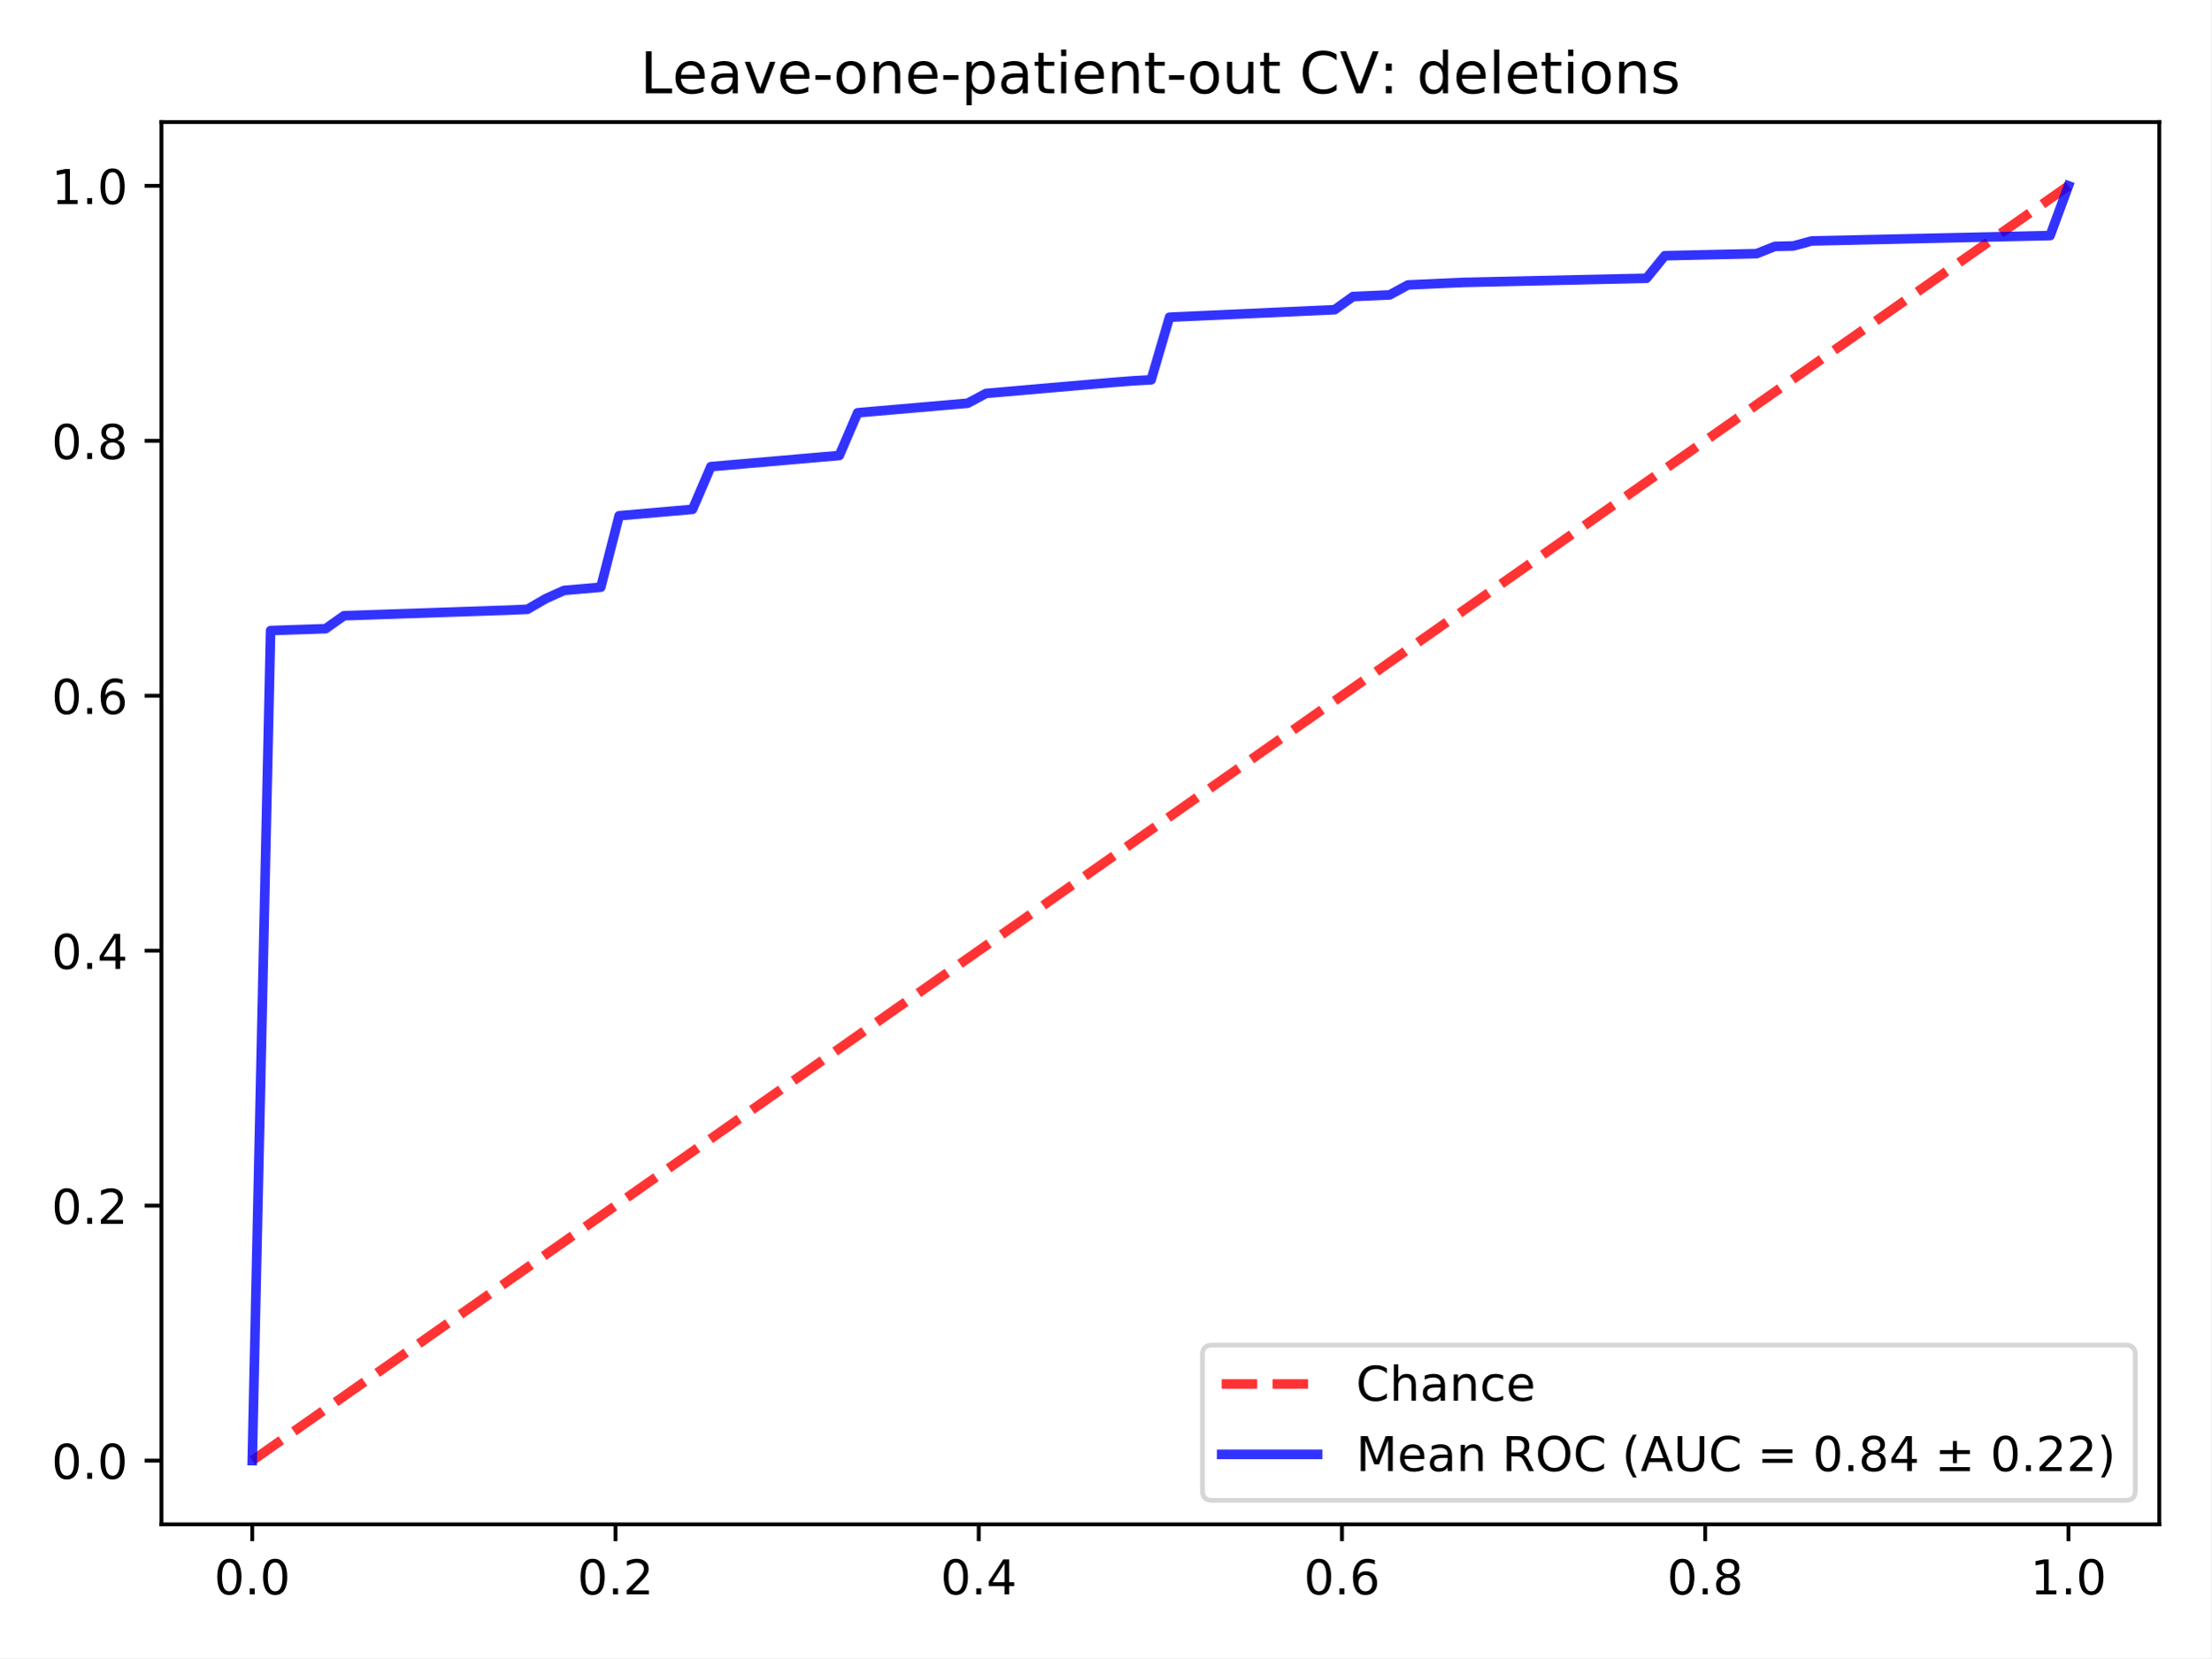
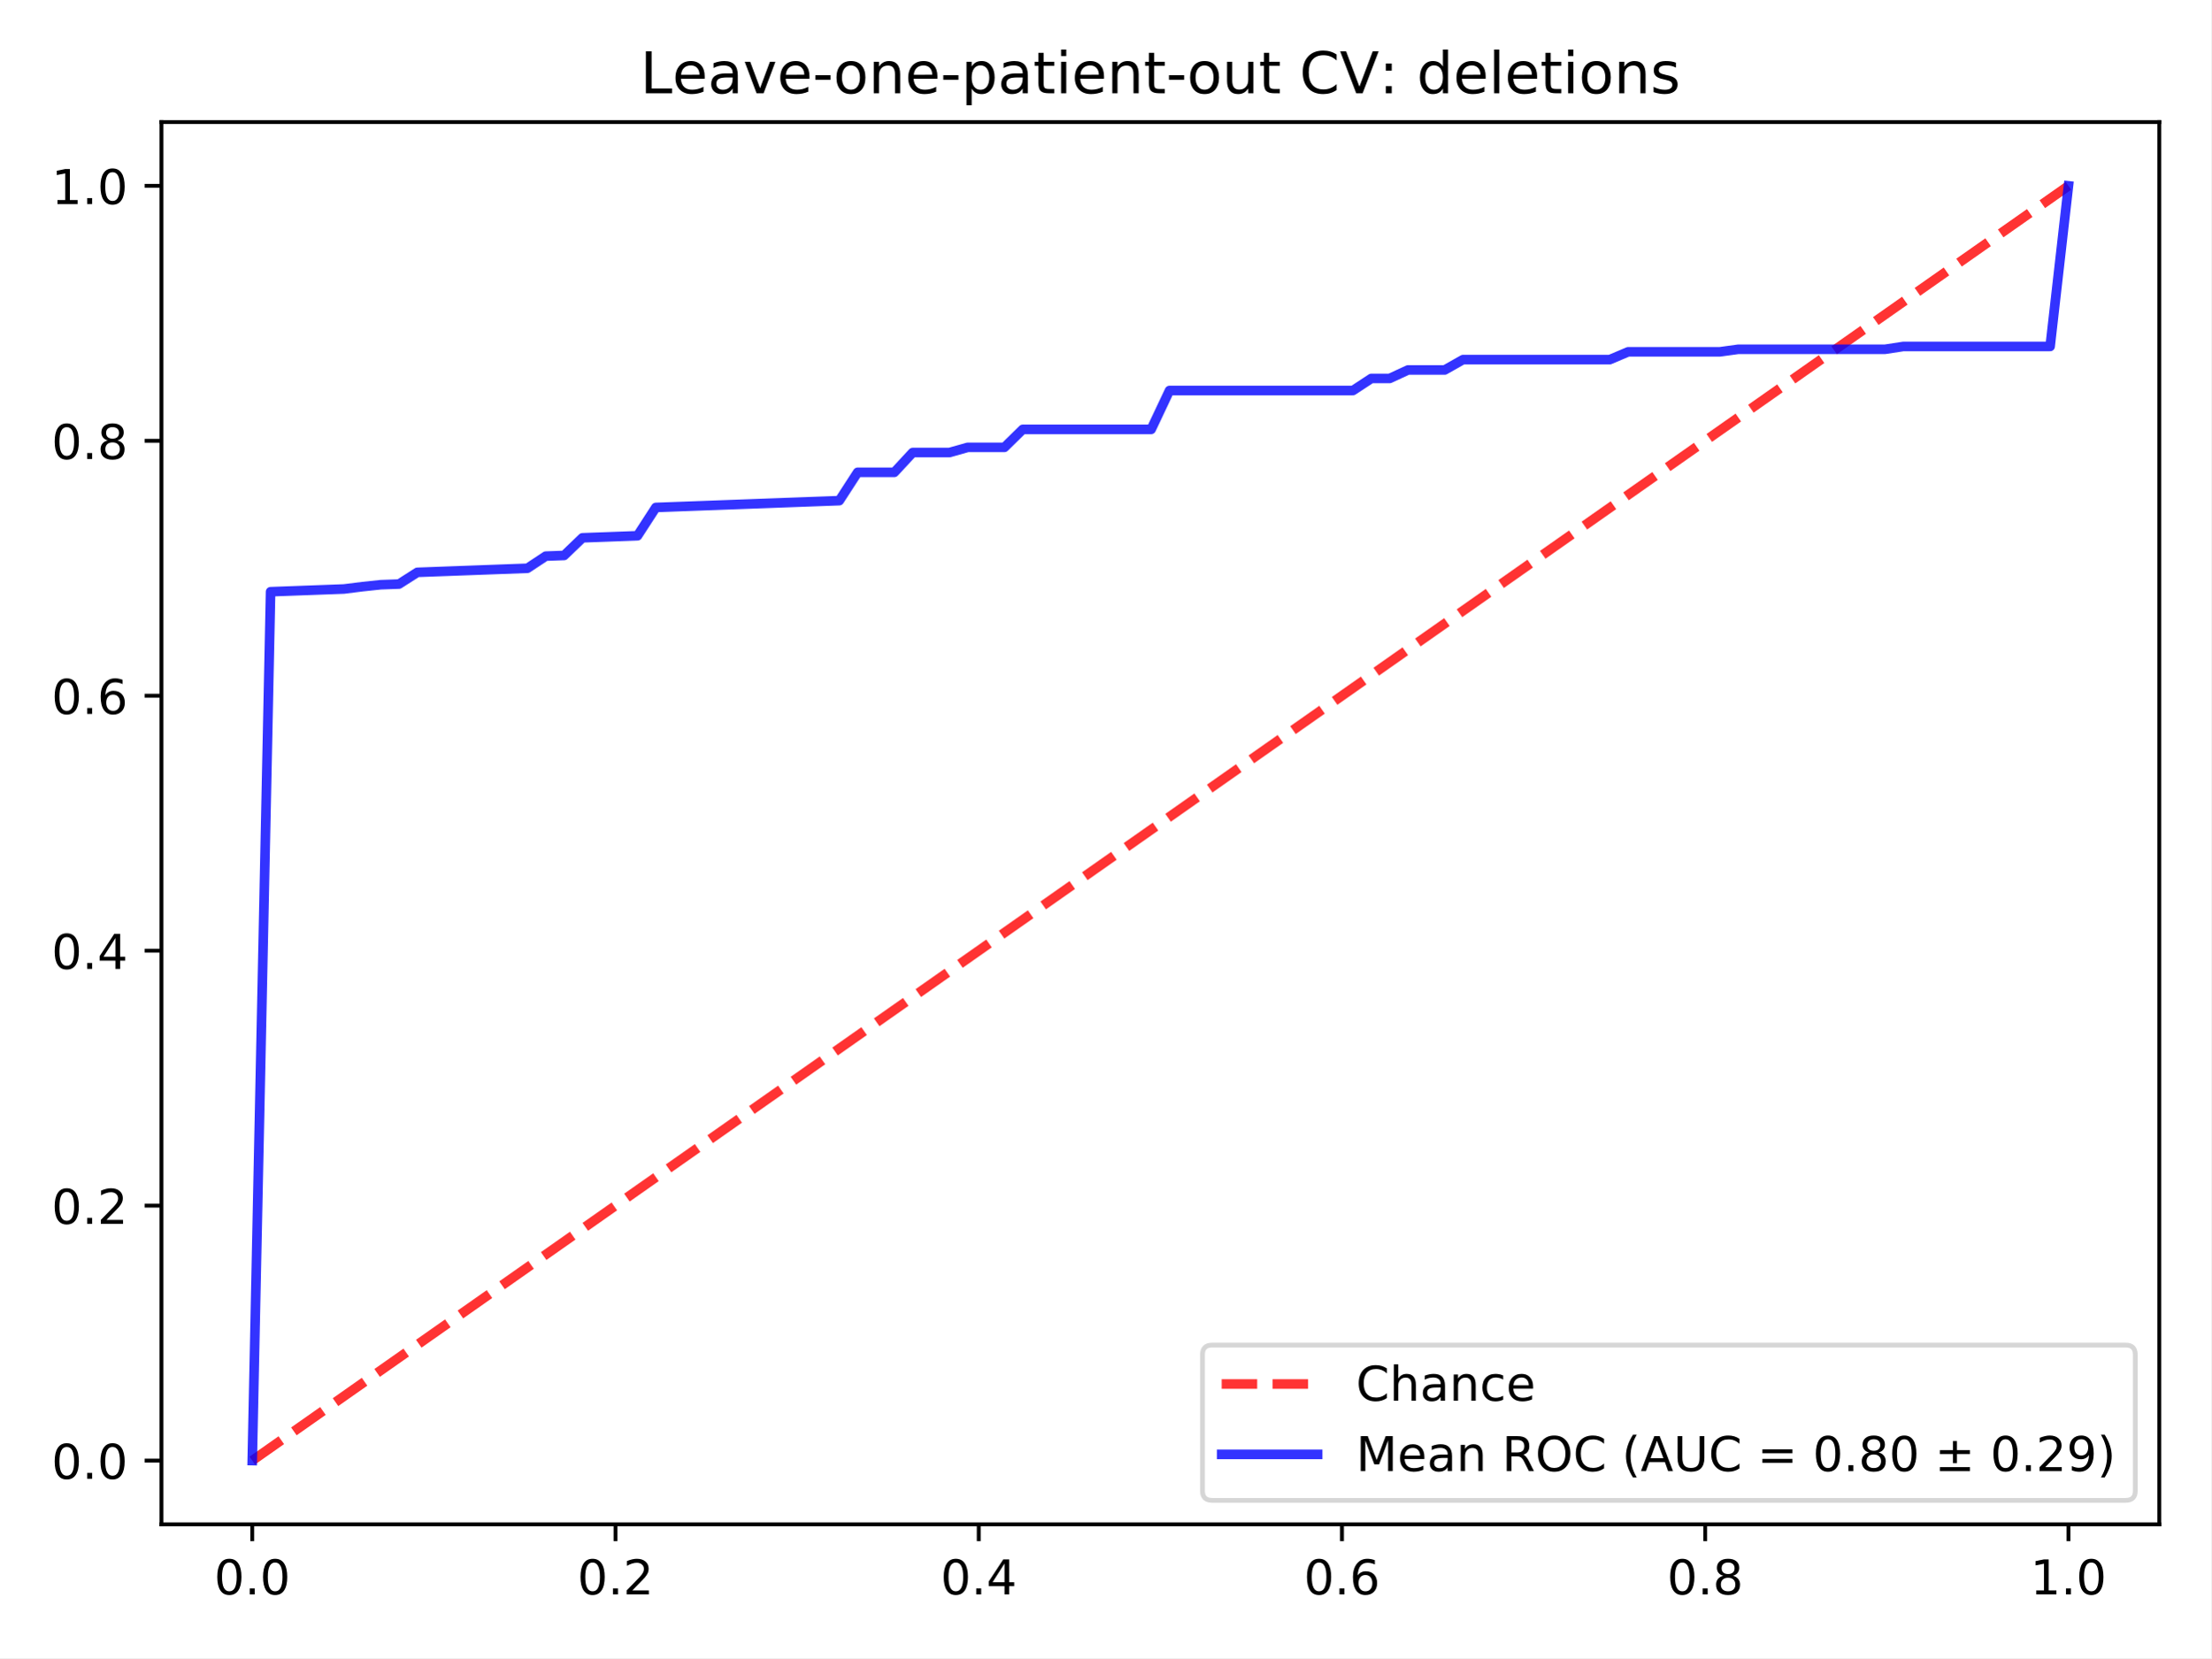
<svg xmlns="http://www.w3.org/2000/svg" xmlns:xlink="http://www.w3.org/1999/xlink" height="345.6pt" version="1.1" viewBox="0 0 460.8 345.6" width="460.8pt">
  <defs>
    <style type="text/css">
*{stroke-linecap:butt;stroke-linejoin:round;white-space:pre;}
  </style>
  </defs>
  <g id="figure_1">
    <g id="patch_1">
      <path d="M 0 345.6  L 460.8 345.6  L 460.8 0  L 0 0  z " style="fill:#ffffff;" />
    </g>
    <g id="axes_1">
      <g id="patch_2">
        <path d="M 33.64 317.72  L 450 317.72  L 450 25.44  L 33.64 25.44  z " style="fill:#ffffff;" />
      </g>
      <g id="matplotlib.axis_1">
        <g id="xtick_1">
          <g id="line2d_1">
            <defs>
-               <path d="M 0 0  L 0 3.5  " id="m18b92147cf" style="stroke:#000000;stroke-width:0.8;" />
-             </defs>
-             <g>
-               <use style="stroke:#000000;stroke-width:0.8;" x="52.565" xlink:href="#m18b92147cf" y="317.72" />
+               <path d="M 0 0  L 0 3.5  " id="m3e5008d3ec" style="stroke:#000000;stroke-width:0.8;" />
+             </defs>
+             <g>
+               <use style="stroke:#000000;stroke-width:0.8;" x="52.565" xlink:href="#m3e5008d3ec" y="317.72" />
            </g>
          </g>
          <g id="text_1">
            <defs>
              <path d="M 31.781 66.406  Q 24.172 66.406 20.328 58.906  Q 16.5 51.422 16.5 36.375  Q 16.5 21.391 20.328 13.891  Q 24.172 6.391 31.781 6.391  Q 39.453 6.391 43.281 13.891  Q 47.125 21.391 47.125 36.375  Q 47.125 51.422 43.281 58.906  Q 39.453 66.406 31.781 66.406  z M 31.781 74.219  Q 44.047 74.219 50.516 64.516  Q 56.984 54.828 56.984 36.375  Q 56.984 17.969 50.516 8.266  Q 44.047 -1.422 31.781 -1.422  Q 19.531 -1.422 13.062 8.266  Q 6.594 17.969 6.594 36.375  Q 6.594 54.828 13.062 64.516  Q 19.531 74.219 31.781 74.219  z " id="DejaVuSans-48" />
              <path d="M 10.688 12.406  L 21 12.406  L 21 0  L 10.688 0  z " id="DejaVuSans-46" />
            </defs>
            <g transform="translate(44.61389 332.3184)scale(0.1 -0.1)">
              <use xlink:href="#DejaVuSans-48" />
              <use x="63.623" xlink:href="#DejaVuSans-46" />
              <use x="95.41" xlink:href="#DejaVuSans-48" />
            </g>
          </g>
        </g>
        <g id="xtick_2">
          <g id="line2d_2">
            <g>
-               <use style="stroke:#000000;stroke-width:0.8;" x="128.267" xlink:href="#m18b92147cf" y="317.72" />
+               <use style="stroke:#000000;stroke-width:0.8;" x="128.267" xlink:href="#m3e5008d3ec" y="317.72" />
            </g>
          </g>
          <g id="text_2">
            <defs>
              <path d="M 19.188 8.297  L 53.609 8.297  L 53.609 0  L 7.328 0  L 7.328 8.297  Q 12.938 14.109 22.625 23.891  Q 32.328 33.688 34.812 36.531  Q 39.547 41.844 41.422 45.531  Q 43.312 49.219 43.312 52.781  Q 43.312 58.594 39.234 62.25  Q 35.156 65.922 28.609 65.922  Q 23.969 65.922 18.812 64.312  Q 13.672 62.703 7.812 59.422  L 7.812 69.391  Q 13.766 71.781 18.938 73  Q 24.125 74.219 28.422 74.219  Q 39.75 74.219 46.484 68.547  Q 53.219 62.891 53.219 53.422  Q 53.219 48.922 51.531 44.891  Q 49.859 40.875 45.406 35.406  Q 44.188 33.984 37.641 27.219  Q 31.109 20.453 19.188 8.297  z " id="DejaVuSans-50" />
            </defs>
            <g transform="translate(120.3157 332.3184)scale(0.1 -0.1)">
              <use xlink:href="#DejaVuSans-48" />
              <use x="63.623" xlink:href="#DejaVuSans-46" />
              <use x="95.41" xlink:href="#DejaVuSans-50" />
            </g>
          </g>
        </g>
        <g id="xtick_3">
          <g id="line2d_3">
            <g>
-               <use style="stroke:#000000;stroke-width:0.8;" x="203.969" xlink:href="#m18b92147cf" y="317.72" />
+               <use style="stroke:#000000;stroke-width:0.8;" x="203.969" xlink:href="#m3e5008d3ec" y="317.72" />
            </g>
          </g>
          <g id="text_3">
            <defs>
              <path d="M 37.797 64.312  L 12.891 25.391  L 37.797 25.391  z M 35.203 72.906  L 47.609 72.906  L 47.609 25.391  L 58.016 25.391  L 58.016 17.188  L 47.609 17.188  L 47.609 0  L 37.797 0  L 37.797 17.188  L 4.891 17.188  L 4.891 26.703  z " id="DejaVuSans-52" />
            </defs>
            <g transform="translate(196.0175 332.3184)scale(0.1 -0.1)">
              <use xlink:href="#DejaVuSans-48" />
              <use x="63.623" xlink:href="#DejaVuSans-46" />
              <use x="95.41" xlink:href="#DejaVuSans-52" />
            </g>
          </g>
        </g>
        <g id="xtick_4">
          <g id="line2d_4">
            <g>
-               <use style="stroke:#000000;stroke-width:0.8;" x="279.671" xlink:href="#m18b92147cf" y="317.72" />
+               <use style="stroke:#000000;stroke-width:0.8;" x="279.671" xlink:href="#m3e5008d3ec" y="317.72" />
            </g>
          </g>
          <g id="text_4">
            <defs>
              <path d="M 33.016 40.375  Q 26.375 40.375 22.484 35.828  Q 18.609 31.297 18.609 23.391  Q 18.609 15.531 22.484 10.953  Q 26.375 6.391 33.016 6.391  Q 39.656 6.391 43.531 10.953  Q 47.406 15.531 47.406 23.391  Q 47.406 31.297 43.531 35.828  Q 39.656 40.375 33.016 40.375  z M 52.594 71.297  L 52.594 62.312  Q 48.875 64.062 45.094 64.984  Q 41.312 65.922 37.594 65.922  Q 27.828 65.922 22.672 59.328  Q 17.531 52.734 16.797 39.406  Q 19.672 43.656 24.016 45.922  Q 28.375 48.188 33.594 48.188  Q 44.578 48.188 50.953 41.516  Q 57.328 34.859 57.328 23.391  Q 57.328 12.156 50.688 5.359  Q 44.047 -1.422 33.016 -1.422  Q 20.359 -1.422 13.672 8.266  Q 6.984 17.969 6.984 36.375  Q 6.984 53.656 15.188 63.938  Q 23.391 74.219 37.203 74.219  Q 40.922 74.219 44.703 73.484  Q 48.484 72.75 52.594 71.297  z " id="DejaVuSans-54" />
            </defs>
            <g transform="translate(271.7193 332.3184)scale(0.1 -0.1)">
              <use xlink:href="#DejaVuSans-48" />
              <use x="63.623" xlink:href="#DejaVuSans-46" />
              <use x="95.41" xlink:href="#DejaVuSans-54" />
            </g>
          </g>
        </g>
        <g id="xtick_5">
          <g id="line2d_5">
            <g>
-               <use style="stroke:#000000;stroke-width:0.8;" x="355.373" xlink:href="#m18b92147cf" y="317.72" />
+               <use style="stroke:#000000;stroke-width:0.8;" x="355.373" xlink:href="#m3e5008d3ec" y="317.72" />
            </g>
          </g>
          <g id="text_5">
            <defs>
              <path d="M 31.781 34.625  Q 24.75 34.625 20.719 30.859  Q 16.703 27.094 16.703 20.516  Q 16.703 13.922 20.719 10.156  Q 24.75 6.391 31.781 6.391  Q 38.812 6.391 42.859 10.172  Q 46.922 13.969 46.922 20.516  Q 46.922 27.094 42.891 30.859  Q 38.875 34.625 31.781 34.625  z M 21.922 38.812  Q 15.578 40.375 12.031 44.719  Q 8.5 49.078 8.5 55.328  Q 8.5 64.062 14.719 69.141  Q 20.953 74.219 31.781 74.219  Q 42.672 74.219 48.875 69.141  Q 55.078 64.062 55.078 55.328  Q 55.078 49.078 51.531 44.719  Q 48 40.375 41.703 38.812  Q 48.828 37.156 52.797 32.312  Q 56.781 27.484 56.781 20.516  Q 56.781 9.906 50.312 4.234  Q 43.844 -1.422 31.781 -1.422  Q 19.734 -1.422 13.25 4.234  Q 6.781 9.906 6.781 20.516  Q 6.781 27.484 10.781 32.312  Q 14.797 37.156 21.922 38.812  z M 18.312 54.391  Q 18.312 48.734 21.844 45.562  Q 25.391 42.391 31.781 42.391  Q 38.141 42.391 41.719 45.562  Q 45.312 48.734 45.312 54.391  Q 45.312 60.062 41.719 63.234  Q 38.141 66.406 31.781 66.406  Q 25.391 66.406 21.844 63.234  Q 18.312 60.062 18.312 54.391  z " id="DejaVuSans-56" />
            </defs>
            <g transform="translate(347.4212 332.3184)scale(0.1 -0.1)">
              <use xlink:href="#DejaVuSans-48" />
              <use x="63.623" xlink:href="#DejaVuSans-46" />
              <use x="95.41" xlink:href="#DejaVuSans-56" />
            </g>
          </g>
        </g>
        <g id="xtick_6">
          <g id="line2d_6">
            <g>
-               <use style="stroke:#000000;stroke-width:0.8;" x="431.075" xlink:href="#m18b92147cf" y="317.72" />
+               <use style="stroke:#000000;stroke-width:0.8;" x="431.075" xlink:href="#m3e5008d3ec" y="317.72" />
            </g>
          </g>
          <g id="text_6">
            <defs>
              <path d="M 12.406 8.297  L 28.516 8.297  L 28.516 63.922  L 10.984 60.406  L 10.984 69.391  L 28.422 72.906  L 38.281 72.906  L 38.281 8.297  L 54.391 8.297  L 54.391 0  L 12.406 0  z " id="DejaVuSans-49" />
            </defs>
            <g transform="translate(423.123 332.3184)scale(0.1 -0.1)">
              <use xlink:href="#DejaVuSans-49" />
              <use x="63.623" xlink:href="#DejaVuSans-46" />
              <use x="95.41" xlink:href="#DejaVuSans-48" />
            </g>
          </g>
        </g>
      </g>
      <g id="matplotlib.axis_2">
        <g id="ytick_1">
          <g id="line2d_7">
            <defs>
-               <path d="M 0 0  L -3.5 0  " id="mba3c363b31" style="stroke:#000000;stroke-width:0.8;" />
-             </defs>
-             <g>
-               <use style="stroke:#000000;stroke-width:0.8;" x="33.64" xlink:href="#mba3c363b31" y="304.435" />
+               <path d="M 0 0  L -3.5 0  " id="ma5cf8b8489" style="stroke:#000000;stroke-width:0.8;" />
+             </defs>
+             <g>
+               <use style="stroke:#000000;stroke-width:0.8;" x="33.64" xlink:href="#ma5cf8b8489" y="304.435" />
            </g>
          </g>
          <g id="text_7">
            <g transform="translate(10.73687 308.2338)scale(0.1 -0.1)">
              <use xlink:href="#DejaVuSans-48" />
              <use x="63.623" xlink:href="#DejaVuSans-46" />
              <use x="95.41" xlink:href="#DejaVuSans-48" />
            </g>
          </g>
        </g>
        <g id="ytick_2">
          <g id="line2d_8">
            <g>
-               <use style="stroke:#000000;stroke-width:0.8;" x="33.64" xlink:href="#mba3c363b31" y="251.293" />
+               <use style="stroke:#000000;stroke-width:0.8;" x="33.64" xlink:href="#ma5cf8b8489" y="251.293" />
            </g>
          </g>
          <g id="text_8">
            <g transform="translate(10.73687 255.0919)scale(0.1 -0.1)">
              <use xlink:href="#DejaVuSans-48" />
              <use x="63.623" xlink:href="#DejaVuSans-46" />
              <use x="95.41" xlink:href="#DejaVuSans-50" />
            </g>
          </g>
        </g>
        <g id="ytick_3">
          <g id="line2d_9">
            <g>
-               <use style="stroke:#000000;stroke-width:0.8;" x="33.64" xlink:href="#mba3c363b31" y="198.151" />
+               <use style="stroke:#000000;stroke-width:0.8;" x="33.64" xlink:href="#ma5cf8b8489" y="198.151" />
            </g>
          </g>
          <g id="text_9">
            <g transform="translate(10.73687 201.9501)scale(0.1 -0.1)">
              <use xlink:href="#DejaVuSans-48" />
              <use x="63.623" xlink:href="#DejaVuSans-46" />
              <use x="95.41" xlink:href="#DejaVuSans-52" />
            </g>
          </g>
        </g>
        <g id="ytick_4">
          <g id="line2d_10">
            <g>
-               <use style="stroke:#000000;stroke-width:0.8;" x="33.64" xlink:href="#mba3c363b31" y="145.009" />
+               <use style="stroke:#000000;stroke-width:0.8;" x="33.64" xlink:href="#ma5cf8b8489" y="145.009" />
            </g>
          </g>
          <g id="text_10">
            <g transform="translate(10.73687 148.8083)scale(0.1 -0.1)">
              <use xlink:href="#DejaVuSans-48" />
              <use x="63.623" xlink:href="#DejaVuSans-46" />
              <use x="95.41" xlink:href="#DejaVuSans-54" />
            </g>
          </g>
        </g>
        <g id="ytick_5">
          <g id="line2d_11">
            <g>
-               <use style="stroke:#000000;stroke-width:0.8;" x="33.64" xlink:href="#mba3c363b31" y="91.867" />
+               <use style="stroke:#000000;stroke-width:0.8;" x="33.64" xlink:href="#ma5cf8b8489" y="91.867" />
            </g>
          </g>
          <g id="text_11">
            <g transform="translate(10.73687 95.66649)scale(0.1 -0.1)">
              <use xlink:href="#DejaVuSans-48" />
              <use x="63.623" xlink:href="#DejaVuSans-46" />
              <use x="95.41" xlink:href="#DejaVuSans-56" />
            </g>
          </g>
        </g>
        <g id="ytick_6">
          <g id="line2d_12">
            <g>
-               <use style="stroke:#000000;stroke-width:0.8;" x="33.64" xlink:href="#mba3c363b31" y="38.725" />
+               <use style="stroke:#000000;stroke-width:0.8;" x="33.64" xlink:href="#ma5cf8b8489" y="38.725" />
            </g>
          </g>
          <g id="text_12">
            <g transform="translate(10.73687 42.52467)scale(0.1 -0.1)">
              <use xlink:href="#DejaVuSans-49" />
              <use x="63.623" xlink:href="#DejaVuSans-46" />
              <use x="95.41" xlink:href="#DejaVuSans-48" />
            </g>
          </g>
        </g>
      </g>
      <g id="line2d_13">
-         <path clip-path="url(#p3c292b68d9)" d="M 52.565 304.435  L 431.075 38.725  " style="fill:none;stroke:#ff0000;stroke-dasharray:7.4,3.2;stroke-dashoffset:0;stroke-opacity:0.8;stroke-width:2;" />
+         <path clip-path="url(#p295b0a743f)" d="M 52.565 304.435  L 431.075 38.725  " style="fill:none;stroke:#ff0000;stroke-dasharray:7.4,3.2;stroke-dashoffset:0;stroke-opacity:0.8;stroke-width:2;" />
      </g>
      <g id="line2d_14">
-         <path clip-path="url(#p3c292b68d9)" d="M 52.565 304.435  L 56.389 131.425  L 60.212 131.295  L 64.035 131.166  L 67.859 131.036  L 71.682 128.334  L 75.505 128.205  L 79.329 128.075  L 83.152 127.945  L 86.975 127.815  L 90.799 127.685  L 94.622 127.555  L 98.445 127.425  L 102.269 127.295  L 106.092 127.166  L 109.915 126.997  L 113.739 124.774  L 117.562 123.057  L 121.385 122.725  L 125.209 122.393  L 129.032 107.49  L 132.855 107.158  L 136.679 106.826  L 140.502 106.494  L 144.325 106.163  L 148.149 97.259  L 151.972 96.927  L 155.795 96.596  L 159.619 96.264  L 163.442 95.932  L 167.265 95.6  L 171.089 95.268  L 174.912 94.936  L 178.735 86.033  L 182.558 85.701  L 186.382 85.369  L 190.205 85.037  L 194.028 84.706  L 197.852 84.374  L 201.675 84.042  L 205.498 81.996  L 209.322 81.664  L 213.145 81.332  L 216.968 81  L 220.792 80.668  L 224.615 80.336  L 228.438 80.004  L 232.262 79.672  L 236.085 79.379  L 239.908 79.163  L 243.732 66.111  L 247.555 65.938  L 251.378 65.765  L 255.202 65.591  L 259.025 65.418  L 262.848 65.245  L 266.672 65.072  L 270.495 64.899  L 274.318 64.726  L 278.142 64.552  L 281.965 61.808  L 285.788 61.635  L 289.612 61.462  L 293.435 59.384  L 297.258 59.211  L 301.082 59.037  L 304.905 58.864  L 308.728 58.778  L 312.551 58.691  L 316.375 58.605  L 320.198 58.518  L 324.021 58.431  L 327.845 58.345  L 331.668 58.258  L 335.491 58.172  L 339.315 58.085  L 343.138 57.998  L 346.961 53.297  L 350.785 53.21  L 354.608 53.123  L 358.431 53.037  L 362.255 52.95  L 366.078 52.864  L 369.901 51.349  L 373.725 51.262  L 377.548 50.223  L 381.371 50.136  L 385.195 50.05  L 389.018 49.963  L 392.841 49.877  L 396.665 49.79  L 400.488 49.704  L 404.311 49.617  L 408.135 49.53  L 411.958 49.444  L 415.781 49.357  L 419.605 49.271  L 423.428 49.184  L 427.251 49.098  L 431.075 38.725  " style="fill:none;stroke:#0000ff;stroke-linecap:square;stroke-opacity:0.8;stroke-width:2;" />
+         <path clip-path="url(#p295b0a743f)" d="M 52.565 304.435  L 56.389 123.33  L 60.212 123.188  L 64.035 123.046  L 67.859 122.904  L 71.682 122.762  L 75.505 122.28  L 79.329 121.873  L 83.152 121.731  L 86.975 119.293  L 90.799 119.151  L 94.622 119.009  L 98.445 118.868  L 102.269 118.726  L 106.092 118.584  L 109.915 118.442  L 113.739 115.913  L 117.562 115.771  L 121.385 112.094  L 125.209 111.952  L 129.032 111.81  L 132.855 111.668  L 136.679 105.766  L 140.502 105.624  L 144.325 105.482  L 148.149 105.341  L 151.972 105.199  L 155.795 105.057  L 159.619 104.915  L 163.442 104.773  L 167.265 104.631  L 171.089 104.49  L 174.912 104.348  L 178.735 98.445  L 182.558 98.445  L 186.382 98.445  L 190.205 94.321  L 194.028 94.321  L 197.852 94.321  L 201.675 93.241  L 205.498 93.241  L 209.322 93.241  L 213.145 89.489  L 216.968 89.489  L 220.792 89.489  L 224.615 89.489  L 228.438 89.489  L 232.262 89.489  L 236.085 89.489  L 239.908 89.489  L 243.732 81.388  L 247.555 81.388  L 251.378 81.388  L 255.202 81.388  L 259.025 81.388  L 262.848 81.388  L 266.672 81.388  L 270.495 81.388  L 274.318 81.388  L 278.142 81.388  L 281.965 81.388  L 285.788 78.875  L 289.612 78.875  L 293.435 77.108  L 297.258 77.108  L 301.082 77.108  L 304.905 74.947  L 308.728 74.947  L 312.551 74.947  L 316.375 74.947  L 320.198 74.947  L 324.021 74.947  L 327.845 74.947  L 331.668 74.947  L 335.491 74.947  L 339.315 73.327  L 343.138 73.327  L 346.961 73.327  L 350.785 73.327  L 354.608 73.327  L 358.431 73.327  L 362.255 72.798  L 366.078 72.798  L 369.901 72.798  L 373.725 72.798  L 377.548 72.798  L 381.371 72.798  L 385.195 72.798  L 389.018 72.798  L 392.841 72.798  L 396.665 72.209  L 400.488 72.209  L 404.311 72.209  L 408.135 72.209  L 411.958 72.209  L 415.781 72.209  L 419.605 72.209  L 423.428 72.209  L 427.251 72.209  L 431.075 38.725  " style="fill:none;stroke:#0000ff;stroke-linecap:square;stroke-opacity:0.8;stroke-width:2;" />
      </g>
      <g id="patch_3">
        <path d="M 33.64 317.72  L 33.64 25.44  " style="fill:none;stroke:#000000;stroke-linecap:square;stroke-linejoin:miter;stroke-width:0.8;" />
      </g>
      <g id="patch_4">
        <path d="M 450 317.72  L 450 25.44  " style="fill:none;stroke:#000000;stroke-linecap:square;stroke-linejoin:miter;stroke-width:0.8;" />
      </g>
      <g id="patch_5">
        <path d="M 33.64 317.72  L 450 317.72  " style="fill:none;stroke:#000000;stroke-linecap:square;stroke-linejoin:miter;stroke-width:0.8;" />
      </g>
      <g id="patch_6">
        <path d="M 33.64 25.44  L 450 25.44  " style="fill:none;stroke:#000000;stroke-linecap:square;stroke-linejoin:miter;stroke-width:0.8;" />
      </g>
      <g id="text_13">
        <defs>
          <path d="M 9.812 72.906  L 19.672 72.906  L 19.672 8.297  L 55.172 8.297  L 55.172 0  L 9.812 0  z " id="DejaVuSans-76" />
          <path d="M 56.203 29.594  L 56.203 25.203  L 14.891 25.203  Q 15.484 15.922 20.484 11.062  Q 25.484 6.203 34.422 6.203  Q 39.594 6.203 44.453 7.469  Q 49.312 8.734 54.109 11.281  L 54.109 2.781  Q 49.266 0.734 44.188 -0.344  Q 39.109 -1.422 33.891 -1.422  Q 20.797 -1.422 13.156 6.188  Q 5.516 13.812 5.516 26.812  Q 5.516 40.234 12.766 48.109  Q 20.016 56 32.328 56  Q 43.359 56 49.781 48.891  Q 56.203 41.797 56.203 29.594  z M 47.219 32.234  Q 47.125 39.594 43.094 43.984  Q 39.062 48.391 32.422 48.391  Q 24.906 48.391 20.391 44.141  Q 15.875 39.891 15.188 32.172  z " id="DejaVuSans-101" />
          <path d="M 34.281 27.484  Q 23.391 27.484 19.188 25  Q 14.984 22.516 14.984 16.5  Q 14.984 11.719 18.141 8.906  Q 21.297 6.109 26.703 6.109  Q 34.188 6.109 38.703 11.406  Q 43.219 16.703 43.219 25.484  L 43.219 27.484  z M 52.203 31.203  L 52.203 0  L 43.219 0  L 43.219 8.297  Q 40.141 3.328 35.547 0.953  Q 30.953 -1.422 24.312 -1.422  Q 15.922 -1.422 10.953 3.297  Q 6 8.016 6 15.922  Q 6 25.141 12.172 29.828  Q 18.359 34.516 30.609 34.516  L 43.219 34.516  L 43.219 35.406  Q 43.219 41.609 39.141 45  Q 35.062 48.391 27.688 48.391  Q 23 48.391 18.547 47.266  Q 14.109 46.141 10.016 43.891  L 10.016 52.203  Q 14.938 54.109 19.578 55.047  Q 24.219 56 28.609 56  Q 40.484 56 46.344 49.844  Q 52.203 43.703 52.203 31.203  z " id="DejaVuSans-97" />
          <path d="M 2.984 54.688  L 12.5 54.688  L 29.594 8.797  L 46.688 54.688  L 56.203 54.688  L 35.688 0  L 23.484 0  z " id="DejaVuSans-118" />
          <path d="M 4.891 31.391  L 31.203 31.391  L 31.203 23.391  L 4.891 23.391  z " id="DejaVuSans-45" />
          <path d="M 30.609 48.391  Q 23.391 48.391 19.188 42.75  Q 14.984 37.109 14.984 27.297  Q 14.984 17.484 19.156 11.844  Q 23.344 6.203 30.609 6.203  Q 37.797 6.203 41.984 11.859  Q 46.188 17.531 46.188 27.297  Q 46.188 37.016 41.984 42.703  Q 37.797 48.391 30.609 48.391  z M 30.609 56  Q 42.328 56 49.016 48.375  Q 55.719 40.766 55.719 27.297  Q 55.719 13.875 49.016 6.219  Q 42.328 -1.422 30.609 -1.422  Q 18.844 -1.422 12.172 6.219  Q 5.516 13.875 5.516 27.297  Q 5.516 40.766 12.172 48.375  Q 18.844 56 30.609 56  z " id="DejaVuSans-111" />
          <path d="M 54.891 33.016  L 54.891 0  L 45.906 0  L 45.906 32.719  Q 45.906 40.484 42.875 44.328  Q 39.844 48.188 33.797 48.188  Q 26.516 48.188 22.312 43.547  Q 18.109 38.922 18.109 30.906  L 18.109 0  L 9.078 0  L 9.078 54.688  L 18.109 54.688  L 18.109 46.188  Q 21.344 51.125 25.703 53.562  Q 30.078 56 35.797 56  Q 45.219 56 50.047 50.172  Q 54.891 44.344 54.891 33.016  z " id="DejaVuSans-110" />
          <path d="M 18.109 8.203  L 18.109 -20.797  L 9.078 -20.797  L 9.078 54.688  L 18.109 54.688  L 18.109 46.391  Q 20.953 51.266 25.266 53.625  Q 29.594 56 35.594 56  Q 45.562 56 51.781 48.094  Q 58.016 40.188 58.016 27.297  Q 58.016 14.406 51.781 6.484  Q 45.562 -1.422 35.594 -1.422  Q 29.594 -1.422 25.266 0.953  Q 20.953 3.328 18.109 8.203  z M 48.688 27.297  Q 48.688 37.203 44.609 42.844  Q 40.531 48.484 33.406 48.484  Q 26.266 48.484 22.188 42.844  Q 18.109 37.203 18.109 27.297  Q 18.109 17.391 22.188 11.75  Q 26.266 6.109 33.406 6.109  Q 40.531 6.109 44.609 11.75  Q 48.688 17.391 48.688 27.297  z " id="DejaVuSans-112" />
          <path d="M 18.312 70.219  L 18.312 54.688  L 36.812 54.688  L 36.812 47.703  L 18.312 47.703  L 18.312 18.016  Q 18.312 11.328 20.141 9.422  Q 21.969 7.516 27.594 7.516  L 36.812 7.516  L 36.812 0  L 27.594 0  Q 17.188 0 13.234 3.875  Q 9.281 7.766 9.281 18.016  L 9.281 47.703  L 2.688 47.703  L 2.688 54.688  L 9.281 54.688  L 9.281 70.219  z " id="DejaVuSans-116" />
          <path d="M 9.422 54.688  L 18.406 54.688  L 18.406 0  L 9.422 0  z M 9.422 75.984  L 18.406 75.984  L 18.406 64.594  L 9.422 64.594  z " id="DejaVuSans-105" />
          <path d="M 8.5 21.578  L 8.5 54.688  L 17.484 54.688  L 17.484 21.922  Q 17.484 14.156 20.5 10.266  Q 23.531 6.391 29.594 6.391  Q 36.859 6.391 41.078 11.031  Q 45.312 15.672 45.312 23.688  L 45.312 54.688  L 54.297 54.688  L 54.297 0  L 45.312 0  L 45.312 8.406  Q 42.047 3.422 37.719 1  Q 33.406 -1.422 27.688 -1.422  Q 18.266 -1.422 13.375 4.438  Q 8.5 10.297 8.5 21.578  z M 31.109 56  z " id="DejaVuSans-117" />
          <path id="DejaVuSans-32" />
          <path d="M 64.406 67.281  L 64.406 56.891  Q 59.422 61.531 53.781 63.812  Q 48.141 66.109 41.797 66.109  Q 29.297 66.109 22.656 58.469  Q 16.016 50.828 16.016 36.375  Q 16.016 21.969 22.656 14.328  Q 29.297 6.688 41.797 6.688  Q 48.141 6.688 53.781 8.984  Q 59.422 11.281 64.406 15.922  L 64.406 5.609  Q 59.234 2.094 53.438 0.328  Q 47.656 -1.422 41.219 -1.422  Q 24.656 -1.422 15.125 8.703  Q 5.609 18.844 5.609 36.375  Q 5.609 53.953 15.125 64.078  Q 24.656 74.219 41.219 74.219  Q 47.75 74.219 53.531 72.484  Q 59.328 70.75 64.406 67.281  z " id="DejaVuSans-67" />
          <path d="M 28.609 0  L 0.781 72.906  L 11.078 72.906  L 34.188 11.531  L 57.328 72.906  L 67.578 72.906  L 39.797 0  z " id="DejaVuSans-86" />
          <path d="M 11.719 12.406  L 22.016 12.406  L 22.016 0  L 11.719 0  z M 11.719 51.703  L 22.016 51.703  L 22.016 39.312  L 11.719 39.312  z " id="DejaVuSans-58" />
          <path d="M 45.406 46.391  L 45.406 75.984  L 54.391 75.984  L 54.391 0  L 45.406 0  L 45.406 8.203  Q 42.578 3.328 38.25 0.953  Q 33.938 -1.422 27.875 -1.422  Q 17.969 -1.422 11.734 6.484  Q 5.516 14.406 5.516 27.297  Q 5.516 40.188 11.734 48.094  Q 17.969 56 27.875 56  Q 33.938 56 38.25 53.625  Q 42.578 51.266 45.406 46.391  z M 14.797 27.297  Q 14.797 17.391 18.875 11.75  Q 22.953 6.109 30.078 6.109  Q 37.203 6.109 41.297 11.75  Q 45.406 17.391 45.406 27.297  Q 45.406 37.203 41.297 42.844  Q 37.203 48.484 30.078 48.484  Q 22.953 48.484 18.875 42.844  Q 14.797 37.203 14.797 27.297  z " id="DejaVuSans-100" />
          <path d="M 9.422 75.984  L 18.406 75.984  L 18.406 0  L 9.422 0  z " id="DejaVuSans-108" />
          <path d="M 44.281 53.078  L 44.281 44.578  Q 40.484 46.531 36.375 47.5  Q 32.281 48.484 27.875 48.484  Q 21.188 48.484 17.844 46.438  Q 14.5 44.391 14.5 40.281  Q 14.5 37.156 16.891 35.375  Q 19.281 33.594 26.516 31.984  L 29.594 31.297  Q 39.156 29.25 43.188 25.516  Q 47.219 21.781 47.219 15.094  Q 47.219 7.469 41.188 3.016  Q 35.156 -1.422 24.609 -1.422  Q 20.219 -1.422 15.453 -0.562  Q 10.688 0.297 5.422 2  L 5.422 11.281  Q 10.406 8.688 15.234 7.391  Q 20.062 6.109 24.812 6.109  Q 31.156 6.109 34.562 8.281  Q 37.984 10.453 37.984 14.406  Q 37.984 18.062 35.516 20.016  Q 33.062 21.969 24.703 23.781  L 21.578 24.516  Q 13.234 26.266 9.516 29.906  Q 5.812 33.547 5.812 39.891  Q 5.812 47.609 11.281 51.797  Q 16.75 56 26.812 56  Q 31.781 56 36.172 55.266  Q 40.578 54.547 44.281 53.078  z " id="DejaVuSans-115" />
        </defs>
        <g transform="translate(133.4272 19.44)scale(0.12 -0.12)">
          <use xlink:href="#DejaVuSans-76" />
          <use x="55.697" xlink:href="#DejaVuSans-101" />
          <use x="117.221" xlink:href="#DejaVuSans-97" />
          <use x="178.5" xlink:href="#DejaVuSans-118" />
          <use x="237.68" xlink:href="#DejaVuSans-101" />
          <use x="299.203" xlink:href="#DejaVuSans-45" />
          <use x="335.303" xlink:href="#DejaVuSans-111" />
          <use x="396.484" xlink:href="#DejaVuSans-110" />
          <use x="459.863" xlink:href="#DejaVuSans-101" />
          <use x="521.387" xlink:href="#DejaVuSans-45" />
          <use x="557.471" xlink:href="#DejaVuSans-112" />
          <use x="620.947" xlink:href="#DejaVuSans-97" />
          <use x="682.227" xlink:href="#DejaVuSans-116" />
          <use x="721.436" xlink:href="#DejaVuSans-105" />
          <use x="749.219" xlink:href="#DejaVuSans-101" />
          <use x="810.742" xlink:href="#DejaVuSans-110" />
          <use x="874.121" xlink:href="#DejaVuSans-116" />
          <use x="913.33" xlink:href="#DejaVuSans-45" />
          <use x="949.43" xlink:href="#DejaVuSans-111" />
          <use x="1010.611" xlink:href="#DejaVuSans-117" />
          <use x="1073.99" xlink:href="#DejaVuSans-116" />
          <use x="1113.199" xlink:href="#DejaVuSans-32" />
          <use x="1144.986" xlink:href="#DejaVuSans-67" />
          <use x="1214.811" xlink:href="#DejaVuSans-86" />
          <use x="1283.094" xlink:href="#DejaVuSans-58" />
          <use x="1316.785" xlink:href="#DejaVuSans-32" />
          <use x="1348.572" xlink:href="#DejaVuSans-100" />
          <use x="1412.049" xlink:href="#DejaVuSans-101" />
          <use x="1473.572" xlink:href="#DejaVuSans-108" />
          <use x="1501.355" xlink:href="#DejaVuSans-101" />
          <use x="1562.879" xlink:href="#DejaVuSans-116" />
          <use x="1602.088" xlink:href="#DejaVuSans-105" />
          <use x="1629.871" xlink:href="#DejaVuSans-111" />
          <use x="1691.053" xlink:href="#DejaVuSans-110" />
          <use x="1754.432" xlink:href="#DejaVuSans-115" />
        </g>
      </g>
      <g id="legend_1">
        <g id="patch_7">
          <path d="M 252.6 312.72  L 443 312.72  Q 445 312.72 445 310.72  L 445 282.364  Q 445 280.364 443 280.364  L 252.6 280.364  Q 250.6 280.364 250.6 282.364  L 250.6 310.72  Q 250.6 312.72 252.6 312.72  z " style="fill:#ffffff;opacity:0.8;stroke:#cccccc;stroke-linejoin:miter;" />
        </g>
        <g id="line2d_15">
          <path d="M 254.6 288.462  L 274.6 288.462  " style="fill:none;stroke:#ff0000;stroke-dasharray:7.4,3.2;stroke-dashoffset:0;stroke-opacity:0.8;stroke-width:2;" />
        </g>
        <g id="line2d_16" />
        <g id="text_14">
          <defs>
            <path d="M 54.891 33.016  L 54.891 0  L 45.906 0  L 45.906 32.719  Q 45.906 40.484 42.875 44.328  Q 39.844 48.188 33.797 48.188  Q 26.516 48.188 22.312 43.547  Q 18.109 38.922 18.109 30.906  L 18.109 0  L 9.078 0  L 9.078 75.984  L 18.109 75.984  L 18.109 46.188  Q 21.344 51.125 25.703 53.562  Q 30.078 56 35.797 56  Q 45.219 56 50.047 50.172  Q 54.891 44.344 54.891 33.016  z " id="DejaVuSans-104" />
            <path d="M 48.781 52.594  L 48.781 44.188  Q 44.969 46.297 41.141 47.344  Q 37.312 48.391 33.406 48.391  Q 24.656 48.391 19.812 42.844  Q 14.984 37.312 14.984 27.297  Q 14.984 17.281 19.812 11.734  Q 24.656 6.203 33.406 6.203  Q 37.312 6.203 41.141 7.25  Q 44.969 8.297 48.781 10.406  L 48.781 2.094  Q 45.016 0.344 40.984 -0.531  Q 36.969 -1.422 32.422 -1.422  Q 20.062 -1.422 12.781 6.344  Q 5.516 14.109 5.516 27.297  Q 5.516 40.672 12.859 48.328  Q 20.219 56 33.016 56  Q 37.156 56 41.109 55.141  Q 45.062 54.297 48.781 52.594  z " id="DejaVuSans-99" />
          </defs>
          <g transform="translate(282.6 291.9622)scale(0.1 -0.1)">
            <use xlink:href="#DejaVuSans-67" />
            <use x="69.824" xlink:href="#DejaVuSans-104" />
            <use x="133.203" xlink:href="#DejaVuSans-97" />
            <use x="194.482" xlink:href="#DejaVuSans-110" />
            <use x="257.861" xlink:href="#DejaVuSans-99" />
            <use x="312.842" xlink:href="#DejaVuSans-101" />
          </g>
        </g>
        <g id="line2d_17">
          <path d="M 254.6 303.14  L 274.6 303.14  " style="fill:none;stroke:#0000ff;stroke-linecap:square;stroke-opacity:0.8;stroke-width:2;" />
        </g>
        <g id="line2d_18" />
        <g id="text_15">
          <defs>
            <path d="M 9.812 72.906  L 24.516 72.906  L 43.109 23.297  L 61.812 72.906  L 76.516 72.906  L 76.516 0  L 66.891 0  L 66.891 64.016  L 48.094 14.016  L 38.188 14.016  L 19.391 64.016  L 19.391 0  L 9.812 0  z " id="DejaVuSans-77" />
            <path d="M 44.391 34.188  Q 47.562 33.109 50.562 29.594  Q 53.562 26.078 56.594 19.922  L 66.609 0  L 56 0  L 46.688 18.703  Q 43.062 26.031 39.672 28.422  Q 36.281 30.812 30.422 30.812  L 19.672 30.812  L 19.672 0  L 9.812 0  L 9.812 72.906  L 32.078 72.906  Q 44.578 72.906 50.734 67.672  Q 56.891 62.453 56.891 51.906  Q 56.891 45.016 53.688 40.469  Q 50.484 35.938 44.391 34.188  z M 19.672 64.797  L 19.672 38.922  L 32.078 38.922  Q 39.203 38.922 42.844 42.219  Q 46.484 45.516 46.484 51.906  Q 46.484 58.297 42.844 61.547  Q 39.203 64.797 32.078 64.797  z " id="DejaVuSans-82" />
            <path d="M 39.406 66.219  Q 28.656 66.219 22.328 58.203  Q 16.016 50.203 16.016 36.375  Q 16.016 22.609 22.328 14.594  Q 28.656 6.594 39.406 6.594  Q 50.141 6.594 56.422 14.594  Q 62.703 22.609 62.703 36.375  Q 62.703 50.203 56.422 58.203  Q 50.141 66.219 39.406 66.219  z M 39.406 74.219  Q 54.734 74.219 63.906 63.938  Q 73.094 53.656 73.094 36.375  Q 73.094 19.141 63.906 8.859  Q 54.734 -1.422 39.406 -1.422  Q 24.031 -1.422 14.812 8.828  Q 5.609 19.094 5.609 36.375  Q 5.609 53.656 14.812 63.938  Q 24.031 74.219 39.406 74.219  z " id="DejaVuSans-79" />
            <path d="M 31 75.875  Q 24.469 64.656 21.281 53.656  Q 18.109 42.672 18.109 31.391  Q 18.109 20.125 21.312 9.062  Q 24.516 -2 31 -13.188  L 23.188 -13.188  Q 15.875 -1.703 12.234 9.375  Q 8.594 20.453 8.594 31.391  Q 8.594 42.281 12.203 53.312  Q 15.828 64.359 23.188 75.875  z " id="DejaVuSans-40" />
            <path d="M 34.188 63.188  L 20.797 26.906  L 47.609 26.906  z M 28.609 72.906  L 39.797 72.906  L 67.578 0  L 57.328 0  L 50.688 18.703  L 17.828 18.703  L 11.188 0  L 0.781 0  z " id="DejaVuSans-65" />
            <path d="M 8.688 72.906  L 18.609 72.906  L 18.609 28.609  Q 18.609 16.891 22.844 11.734  Q 27.094 6.594 36.625 6.594  Q 46.094 6.594 50.344 11.734  Q 54.594 16.891 54.594 28.609  L 54.594 72.906  L 64.5 72.906  L 64.5 27.391  Q 64.5 13.141 57.438 5.859  Q 50.391 -1.422 36.625 -1.422  Q 22.797 -1.422 15.734 5.859  Q 8.688 13.141 8.688 27.391  z " id="DejaVuSans-85" />
            <path d="M 10.594 45.406  L 73.188 45.406  L 73.188 37.203  L 10.594 37.203  z M 10.594 25.484  L 73.188 25.484  L 73.188 17.188  L 10.594 17.188  z " id="DejaVuSans-61" />
            <path d="M 46 62.703  L 46 43.797  L 73.188 43.797  L 73.188 35.5  L 46 35.5  L 46 16.609  L 37.797 16.609  L 37.797 35.5  L 10.594 35.5  L 10.594 43.797  L 37.797 43.797  L 37.797 62.703  z M 10.594 8.297  L 73.188 8.297  L 73.188 0  L 10.594 0  z " id="DejaVuSans-177" />
+             <path d="M 10.984 1.516  L 10.984 10.5  Q 14.703 8.734 18.5 7.812  Q 22.312 6.891 25.984 6.891  Q 35.75 6.891 40.891 13.453  Q 46.047 20.016 46.781 33.406  Q 43.953 29.203 39.594 26.953  Q 35.25 24.703 29.984 24.703  Q 19.047 24.703 12.672 31.312  Q 6.297 37.938 6.297 49.422  Q 6.297 60.641 12.938 67.422  Q 19.578 74.219 30.609 74.219  Q 43.266 74.219 49.922 64.516  Q 56.594 54.828 56.594 36.375  Q 56.594 19.141 48.406 8.859  Q 40.234 -1.422 26.422 -1.422  Q 22.703 -1.422 18.891 -0.688  Q 15.094 0.047 10.984 1.516  z M 30.609 32.422  Q 37.25 32.422 41.125 36.953  Q 45.016 41.5 45.016 49.422  Q 45.016 57.281 41.125 61.844  Q 37.25 66.406 30.609 66.406  Q 23.969 66.406 20.094 61.844  Q 16.219 57.281 16.219 49.422  Q 16.219 41.5 20.094 36.953  Q 23.969 32.422 30.609 32.422  z " id="DejaVuSans-57" />
            <path d="M 8.016 75.875  L 15.828 75.875  Q 23.141 64.359 26.781 53.312  Q 30.422 42.281 30.422 31.391  Q 30.422 20.453 26.781 9.375  Q 23.141 -1.703 15.828 -13.188  L 8.016 -13.188  Q 14.5 -2 17.703 9.062  Q 20.906 20.125 20.906 31.391  Q 20.906 42.672 17.703 53.656  Q 14.5 64.656 8.016 75.875  z " id="DejaVuSans-41" />
          </defs>
          <g transform="translate(282.6 306.6403)scale(0.1 -0.1)">
            <use transform="translate(0 0.125)" xlink:href="#DejaVuSans-77" />
            <use transform="translate(86.2793 0.125)" xlink:href="#DejaVuSans-101" />
            <use transform="translate(147.8027 0.125)" xlink:href="#DejaVuSans-97" />
            <use transform="translate(209.082 0.125)" xlink:href="#DejaVuSans-110" />
            <use transform="translate(272.4609 0.125)" xlink:href="#DejaVuSans-32" />
            <use transform="translate(304.248 0.125)" xlink:href="#DejaVuSans-82" />
            <use transform="translate(373.7305 0.125)" xlink:href="#DejaVuSans-79" />
            <use transform="translate(452.4414 0.125)" xlink:href="#DejaVuSans-67" />
            <use transform="translate(522.2656 0.125)" xlink:href="#DejaVuSans-32" />
            <use transform="translate(554.0527 0.125)" xlink:href="#DejaVuSans-40" />
            <use transform="translate(593.0664 0.125)" xlink:href="#DejaVuSans-65" />
            <use transform="translate(661.4746 0.125)" xlink:href="#DejaVuSans-85" />
            <use transform="translate(734.668 0.125)" xlink:href="#DejaVuSans-67" />
            <use transform="translate(804.4922 0.125)" xlink:href="#DejaVuSans-32" />
            <use transform="translate(836.2793 0.125)" xlink:href="#DejaVuSans-61" />
            <use transform="translate(920.0684 0.125)" xlink:href="#DejaVuSans-32" />
            <use transform="translate(951.8555 0.125)" xlink:href="#DejaVuSans-48" />
            <use transform="translate(1015.479 0.125)" xlink:href="#DejaVuSans-46" />
            <use transform="translate(1047.234 0.125)" xlink:href="#DejaVuSans-56" />
-             <use transform="translate(1110.857 0.125)" xlink:href="#DejaVuSans-52" />
+             <use transform="translate(1110.857 0.125)" xlink:href="#DejaVuSans-48" />
            <use transform="translate(1174.48 0.125)" xlink:href="#DejaVuSans-32" />
            <use transform="translate(1206.268 0.125)" xlink:href="#DejaVuSans-177" />
            <use transform="translate(1290.057 0.125)" xlink:href="#DejaVuSans-32" />
            <use transform="translate(1321.844 0.125)" xlink:href="#DejaVuSans-48" />
            <use transform="translate(1385.467 0.125)" xlink:href="#DejaVuSans-46" />
            <use transform="translate(1417.176 0.125)" xlink:href="#DejaVuSans-50" />
-             <use transform="translate(1480.799 0.125)" xlink:href="#DejaVuSans-50" />
-             <use transform="translate(1544.422 0.125)" xlink:href="#DejaVuSans-41" />
+             <use transform="translate(1480.783 0.125)" xlink:href="#DejaVuSans-57" />
+             <use transform="translate(1544.406 0.125)" xlink:href="#DejaVuSans-41" />
          </g>
        </g>
      </g>
    </g>
  </g>
  <defs>
-     <clipPath id="p3c292b68d9">
+     <clipPath id="p295b0a743f">
      <rect height="292.28" width="416.36" x="33.64" y="25.44" />
    </clipPath>
  </defs>
</svg>
